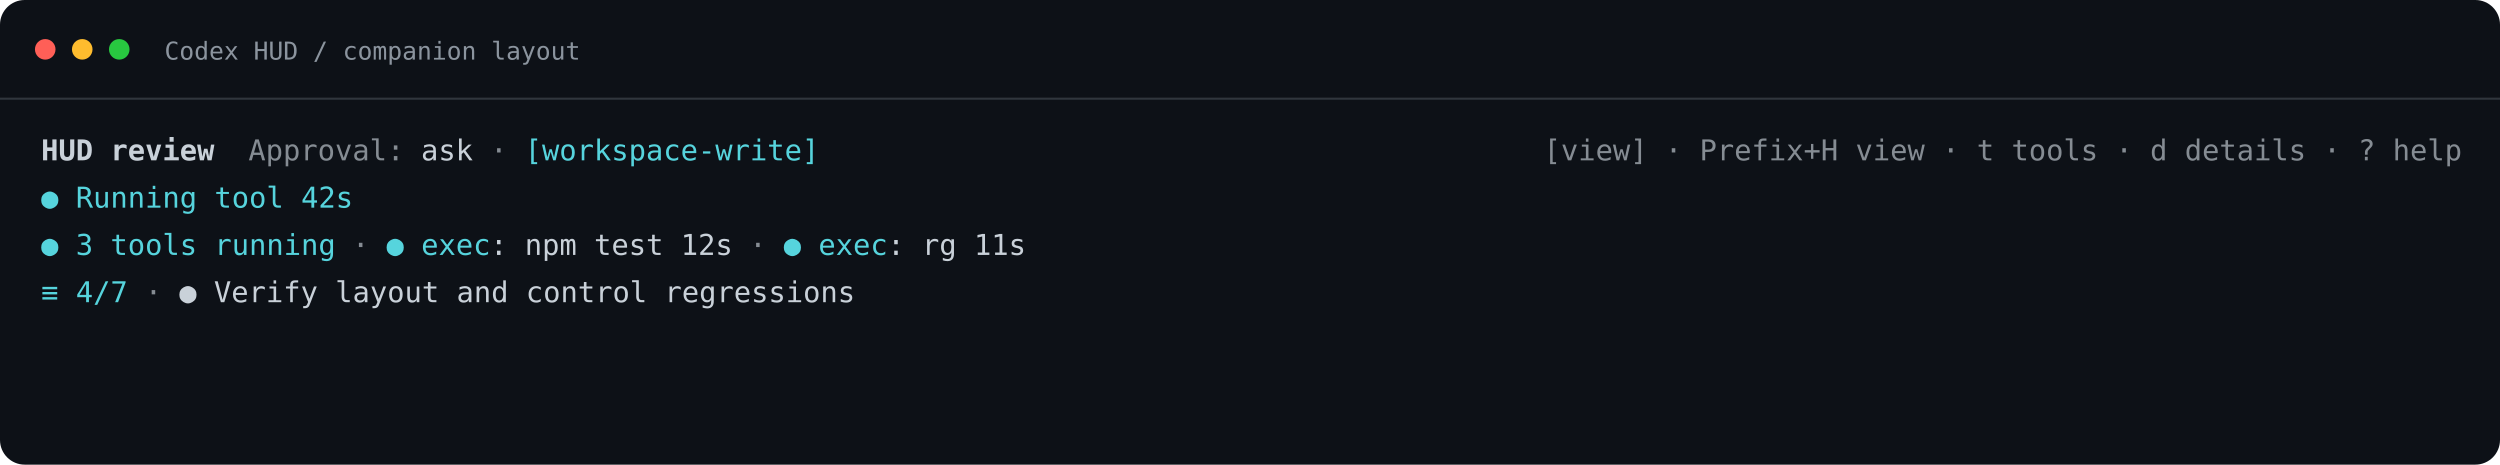
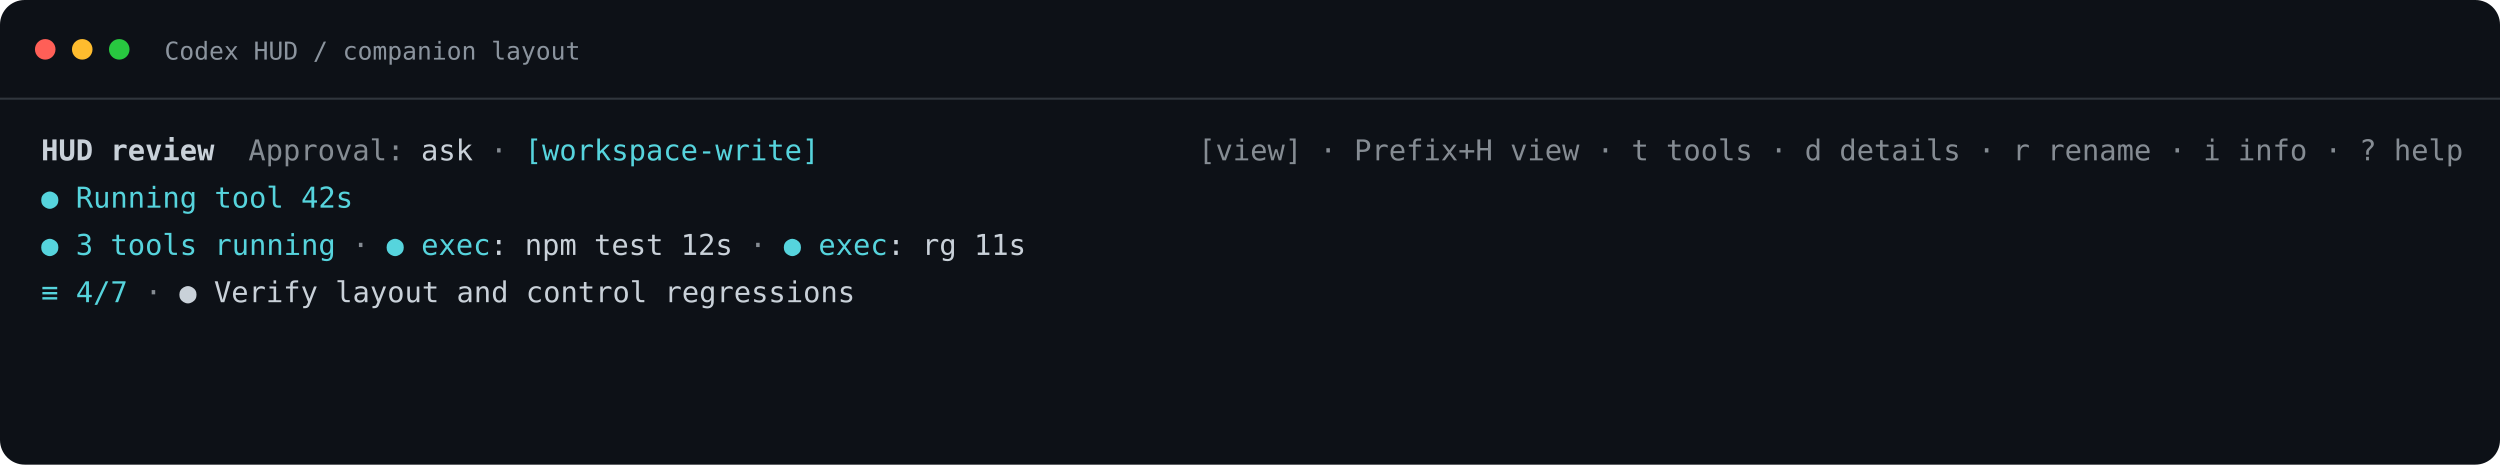
<svg xmlns="http://www.w3.org/2000/svg" width="1216" height="226" viewBox="0 0 1216 226" role="img" aria-label="Codex HUD / companion layout">
  <rect width="1216" height="226" rx="12" fill="#0d1117" />
  <path d="M0 48H1216" stroke="#30363d" />
  <circle cx="22" cy="24" r="5" fill="#ff5f57" />
  <circle cx="40" cy="24" r="5" fill="#febc2e" />
  <circle cx="58" cy="24" r="5" fill="#28c840" />
  <text x="80" y="29" fill="#8b949e" font-family="monospace" font-size="12">Codex HUD / companion layout</text>
  <g font-family="Menlo,DejaVu Sans Mono,monospace" font-size="14" xml:space="preserve">
    <text x="20" y="78" fill="#c9d1d9" opacity="1" font-weight="700" text-decoration="none" textLength="84" lengthAdjust="spacingAndGlyphs">HUD review</text>
    <text x="104" y="78" fill="#c9d1d9" opacity="1" font-weight="400" text-decoration="none" textLength="16.8" lengthAdjust="spacingAndGlyphs">  </text>
    <text x="120.8" y="78" fill="#c9d1d9" opacity="0.64" font-weight="400" text-decoration="none" textLength="84" lengthAdjust="spacingAndGlyphs">Approval: </text>
    <text x="204.8" y="78" fill="#c9d1d9" opacity="1" font-weight="400" text-decoration="none" textLength="25.2" lengthAdjust="spacingAndGlyphs">ask</text>
    <text x="230" y="78" fill="#c9d1d9" opacity="0.64" font-weight="400" text-decoration="none" textLength="25.2" lengthAdjust="spacingAndGlyphs"> · </text>
    <text x="255.2" y="78" fill="#56d4dd" opacity="1" font-weight="400" text-decoration="none" textLength="142.8" lengthAdjust="spacingAndGlyphs">[workspace-write]</text>
-     <text x="398" y="78" fill="#c9d1d9" opacity="1" font-weight="400" text-decoration="none" textLength="352.8" lengthAdjust="spacingAndGlyphs">                                          </text>
-     <text x="750.8" y="78" fill="#c9d1d9" opacity="0.64" font-weight="400" text-decoration="none" textLength="445.2" lengthAdjust="spacingAndGlyphs">[view] · Prefix+H view · t tools · d details · ? help</text>
+     <text x="398" y="78" fill="#c9d1d9" opacity="1" font-weight="400" text-decoration="none" textLength="184.8" lengthAdjust="spacingAndGlyphs">                      </text>
+     <text x="582.8" y="78" fill="#c9d1d9" opacity="0.64" font-weight="400" text-decoration="none" textLength="613.2" lengthAdjust="spacingAndGlyphs">[view] · Prefix+H view · t tools · d details · r rename · i info · ? help</text>
    <text x="20" y="101" fill="#56d4dd" opacity="1" font-weight="400" text-decoration="none" textLength="151.2" lengthAdjust="spacingAndGlyphs">● Running tool 42s</text>
    <text x="20" y="124" fill="#56d4dd" opacity="1" font-weight="400" text-decoration="none" textLength="142.8" lengthAdjust="spacingAndGlyphs">● 3 tools running</text>
    <text x="162.8" y="124" fill="#c9d1d9" opacity="0.64" font-weight="400" text-decoration="none" textLength="25.2" lengthAdjust="spacingAndGlyphs"> · </text>
    <text x="188" y="124" fill="#56d4dd" opacity="1" font-weight="400" text-decoration="none" textLength="50.4" lengthAdjust="spacingAndGlyphs">● exec</text>
    <text x="238.4" y="124" fill="#c9d1d9" opacity="1" font-weight="400" text-decoration="none" textLength="117.6" lengthAdjust="spacingAndGlyphs">: npm test 12s</text>
    <text x="356" y="124" fill="#c9d1d9" opacity="0.64" font-weight="400" text-decoration="none" textLength="25.2" lengthAdjust="spacingAndGlyphs"> · </text>
    <text x="381.2" y="124" fill="#56d4dd" opacity="1" font-weight="400" text-decoration="none" textLength="50.4" lengthAdjust="spacingAndGlyphs">● exec</text>
    <text x="431.6" y="124" fill="#c9d1d9" opacity="1" font-weight="400" text-decoration="none" textLength="67.2" lengthAdjust="spacingAndGlyphs">: rg 11s</text>
    <text x="20" y="147" fill="#56d4dd" opacity="1" font-weight="400" text-decoration="none" textLength="42" lengthAdjust="spacingAndGlyphs">≡ 4/7</text>
    <text x="62" y="147" fill="#c9d1d9" opacity="0.64" font-weight="400" text-decoration="none" textLength="25.2" lengthAdjust="spacingAndGlyphs"> · </text>
    <text x="87.2" y="147" fill="#c9d1d9" opacity="1" font-weight="400" text-decoration="none" textLength="327.6" lengthAdjust="spacingAndGlyphs">● Verify layout and control regressions</text>
  </g>
</svg>
